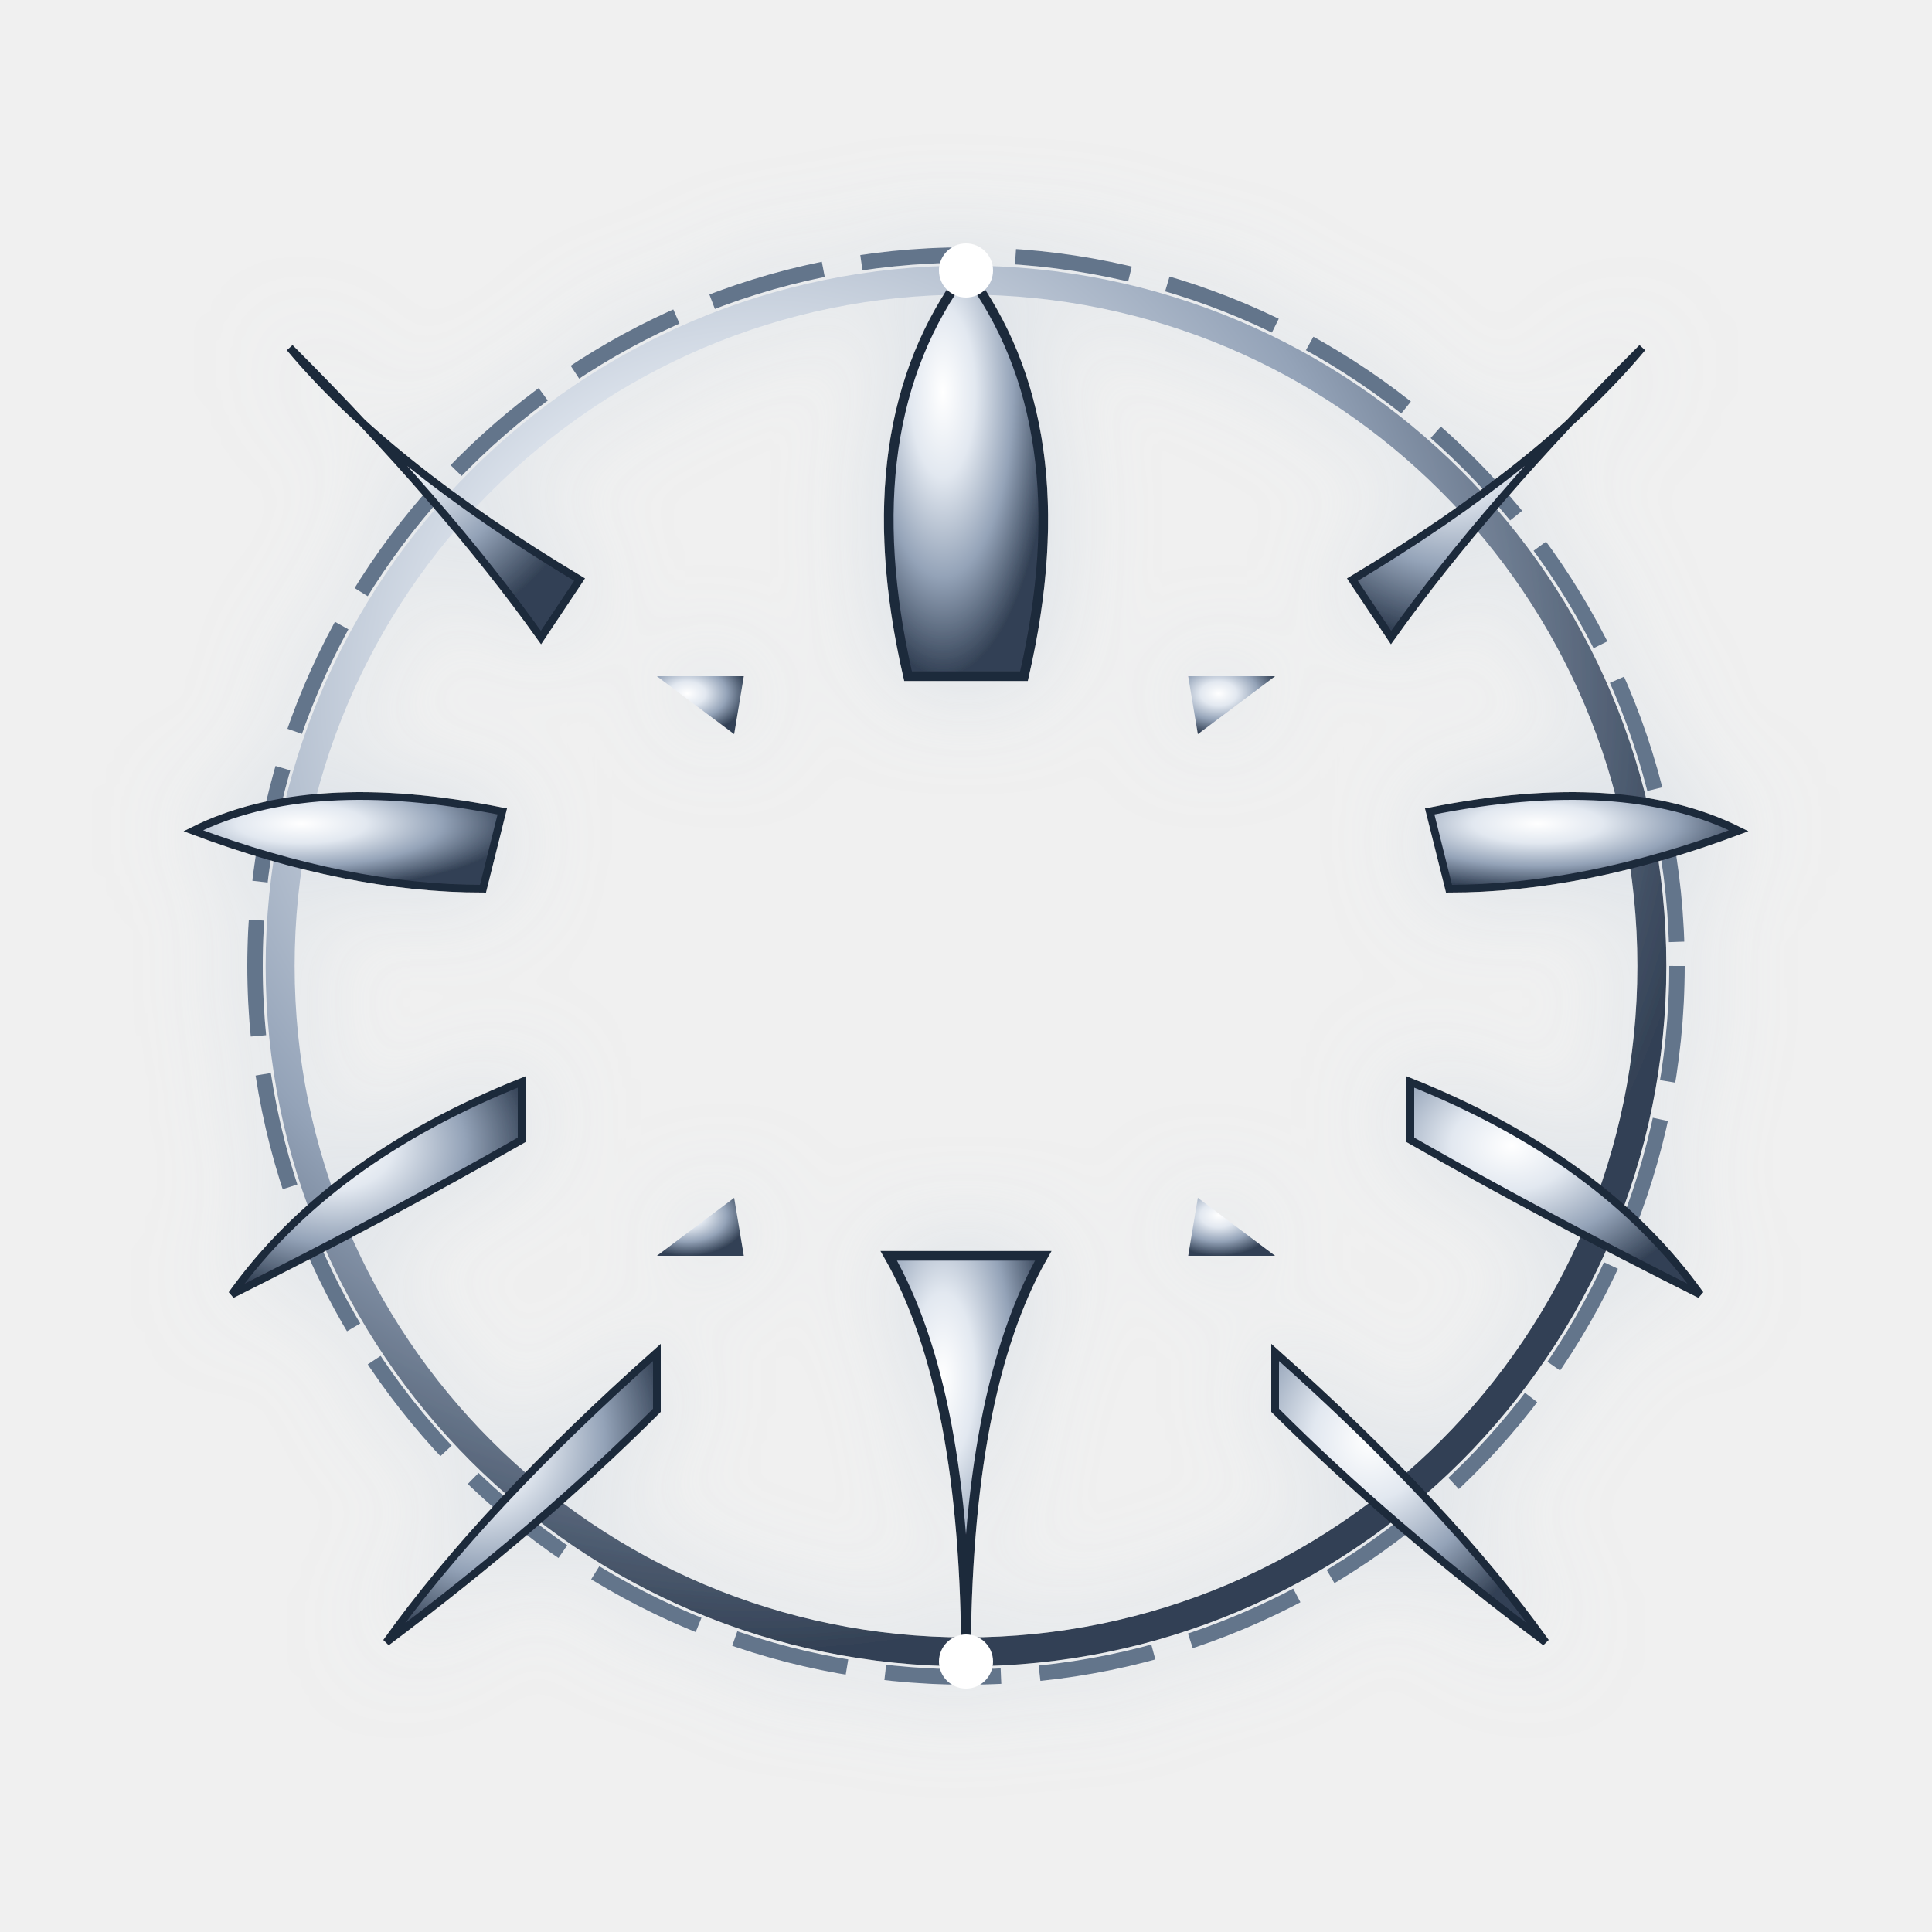
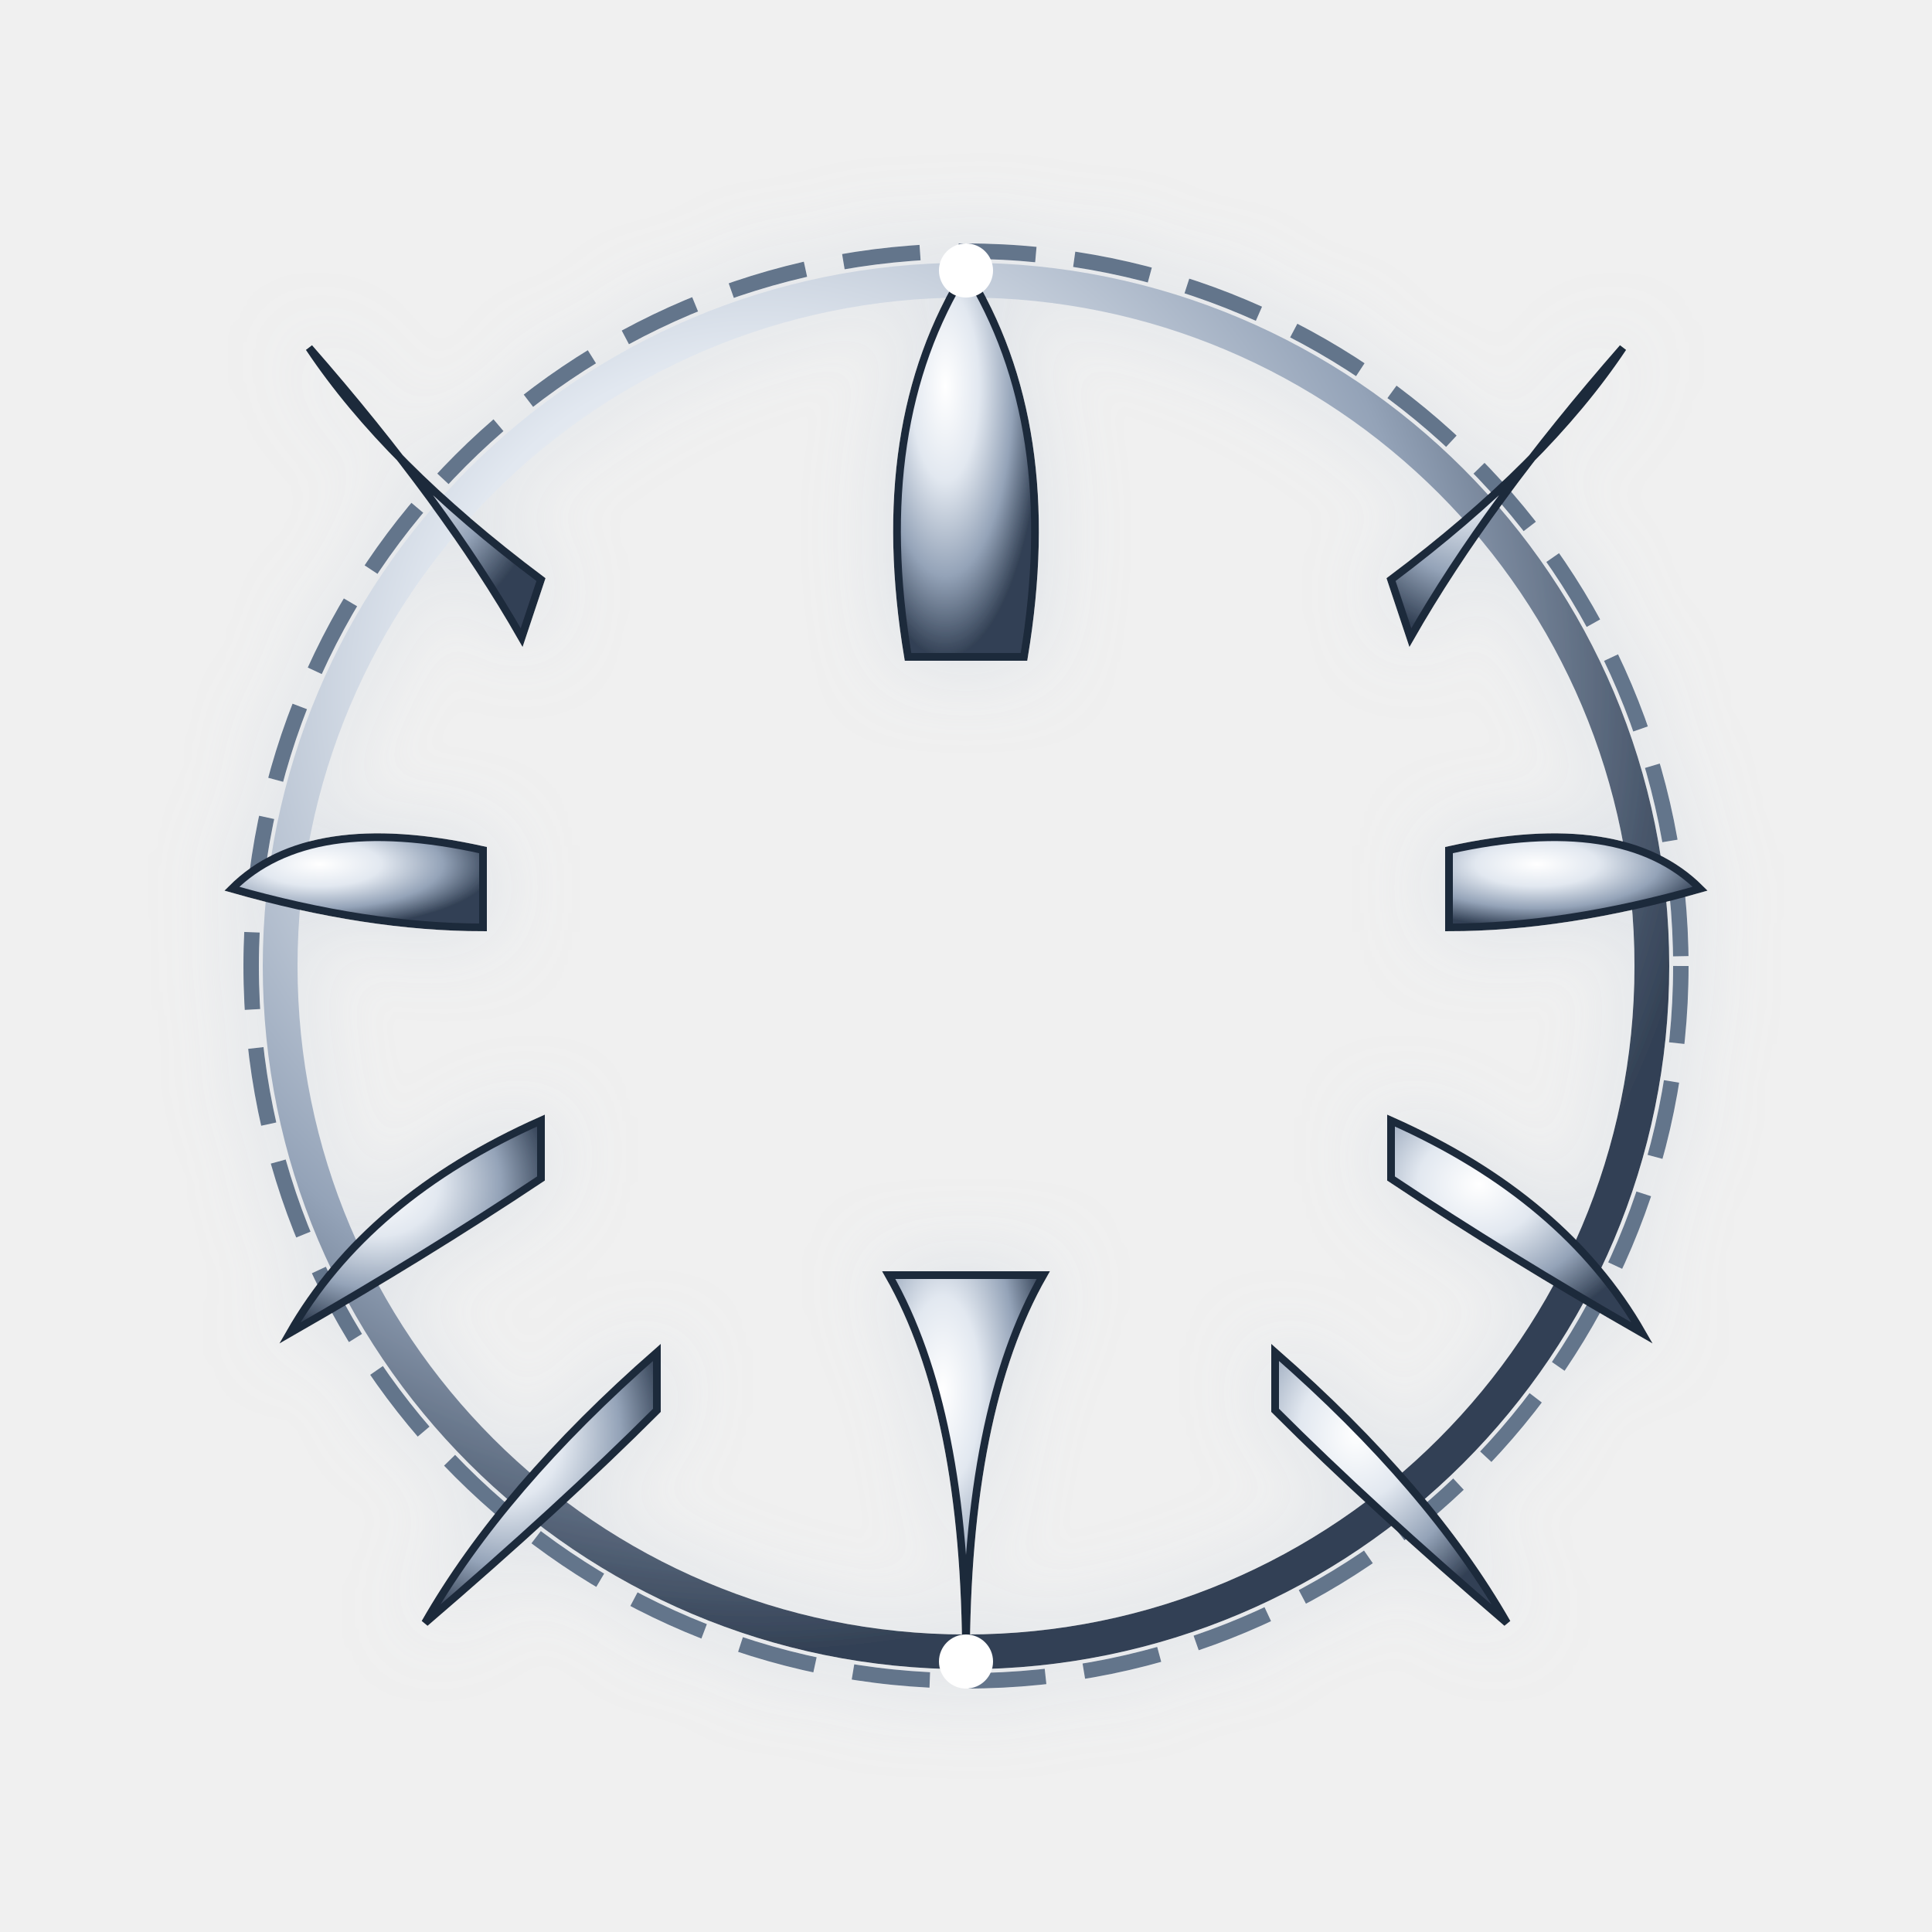
<svg xmlns="http://www.w3.org/2000/svg" viewBox="0 0 100 100" fill="none">
  <defs>
-     <radialGradient id="silverVine" cx="35%" cy="30%" r="70%">
+     <radialGradient id="silverRingGrad" cx="35%" cy="30%" r="70%">
      <stop offset="0%" stop-color="#ffffff" />
-       <stop offset="30%" stop-color="#e2e8f0" />
-       <stop offset="65%" stop-color="#94a3b8" />
+       <stop offset="35%" stop-color="#e2e8f0" />
+       <stop offset="70%" stop-color="#94a3b8" />
      <stop offset="100%" stop-color="#334155" />
    </radialGradient>
-     <filter id="silverAura" x="-25%" y="-25%" width="150%" height="150%">
-       <feDropShadow dx="0" dy="1" stdDeviation="1.5" flood-color="#000" flood-opacity="0.8" />
-       <feDropShadow dx="0" dy="0" stdDeviation="2.5" flood-color="#cbd5e1" flood-opacity="0.6" />
+     <filter id="silverCalmShadow" x="-20%" y="-20%" width="140%" height="140%">
+       <feDropShadow dx="0" dy="1.5" stdDeviation="1.5" flood-color="#000" flood-opacity="0.8" />
+       <feDropShadow dx="0" dy="0" stdDeviation="2" flood-color="#cbd5e1" flood-opacity="0.5" />
    </filter>
  </defs>
-   <g filter="url(#silverAura)">
-     <circle cx="50" cy="50" r="35.5" stroke="url(#silverVine)" stroke-width="1.5" />
-     <circle cx="50" cy="50" r="36.8" stroke="#64748b" stroke-width="0.8" stroke-dasharray="6 2" />
-     <path d="M30,30 Q20,24 15,18 Q23,26 28,33 Z" fill="url(#silverVine)" stroke="#1e293b" stroke-width="0.4" />
-     <path d="M26,42 Q16,40 10,43 Q18,46 25,46 Z" fill="url(#silverVine)" stroke="#1e293b" stroke-width="0.4" />
-     <path d="M27,56 Q17,60 12,67 Q20,63 27,59 Z" fill="url(#silverVine)" stroke="#1e293b" stroke-width="0.4" />
-     <path d="M34,70 Q25,78 20,85 Q28,79 34,73 Z" fill="url(#silverVine)" stroke="#1e293b" stroke-width="0.4" />
-     <path d="M70,30 Q80,24 85,18 Q77,26 72,33 Z" fill="url(#silverVine)" stroke="#1e293b" stroke-width="0.4" />
-     <path d="M74,42 Q84,40 90,43 Q82,46 75,46 Z" fill="url(#silverVine)" stroke="#1e293b" stroke-width="0.4" />
-     <path d="M73,56 Q83,60 88,67 Q80,63 73,59 Z" fill="url(#silverVine)" stroke="#1e293b" stroke-width="0.4" />
-     <path d="M66,70 Q75,78 80,85 Q72,79 66,73 Z" fill="url(#silverVine)" stroke="#1e293b" stroke-width="0.4" />
-     <path d="M47,35 Q44,22 50,14 Q56,22 53,35 Z" fill="url(#silverVine)" stroke="#1e293b" stroke-width="0.5" />
+   <g filter="url(#silverCalmShadow)">
+     <circle cx="50" cy="50" r="35.5" stroke="url(#silverRingGrad)" stroke-width="1.8" />
+     <circle cx="50" cy="50" r="37" stroke="#64748b" stroke-width="0.8" stroke-dasharray="4 2" />
+     <path d="M28,30 Q20,24 16,18 Q23,26 27,33 Z" fill="url(#silverRingGrad)" stroke="#1e293b" stroke-width="0.4" />
+     <path d="M25,44 Q16,42 12,46 Q19,48 25,48 Z" fill="url(#silverRingGrad)" stroke="#1e293b" stroke-width="0.4" />
+     <path d="M28,58 Q19,62 15,69 Q22,65 28,61 Z" fill="url(#silverRingGrad)" stroke="#1e293b" stroke-width="0.4" />
+     <path d="M34,70 Q26,77 22,84 Q29,78 34,73 Z" fill="url(#silverRingGrad)" stroke="#1e293b" stroke-width="0.4" />
+     <path d="M72,30 Q80,24 84,18 Q77,26 73,33 Z" fill="url(#silverRingGrad)" stroke="#1e293b" stroke-width="0.4" />
+     <path d="M75,44 Q84,42 88,46 Q81,48 75,48 Z" fill="url(#silverRingGrad)" stroke="#1e293b" stroke-width="0.4" />
+     <path d="M72,58 Q81,62 85,69 Q78,65 72,61 Z" fill="url(#silverRingGrad)" stroke="#1e293b" stroke-width="0.4" />
+     <path d="M66,70 Q74,77 78,84 Q71,78 66,73 Z" fill="url(#silverRingGrad)" stroke="#1e293b" stroke-width="0.4" />
+     <path d="M47,34 Q45,22 50,14 Q55,22 53,34 Z" fill="url(#silverRingGrad)" stroke="#1e293b" stroke-width="0.4" />
    <circle cx="50" cy="14" r="1.4" fill="#ffffff" />
-     <path d="M46,65 Q50,72 50,86 Q50,72 54,65 Z" fill="url(#silverVine)" stroke="#1e293b" stroke-width="0.5" />
+     <path d="M46,66 Q50,73 50,86 Q50,73 54,66 Z" fill="url(#silverRingGrad)" stroke="#1e293b" stroke-width="0.4" />
    <circle cx="50" cy="86" r="1.4" fill="#ffffff" />
-     <path d="M38,38 L34,35 L38.5,35 Z" fill="url(#silverVine)" />
-     <path d="M62,38 L66,35 L61.5,35 Z" fill="url(#silverVine)" />
-     <path d="M38,62 L34,65 L38.5,65 Z" fill="url(#silverVine)" />
-     <path d="M62,62 L66,65 L61.5,65 Z" fill="url(#silverVine)" />
+     <g transform="translate(50, 14)">
+       <path d="M0,-4 L1,-1 L4,0 L1,1 L0,4 L-1,1 L-4,0 L-1,-1 Z" fill="#ffffff" opacity="0">
+         <animate attributeName="opacity" values="0; 0; 1; 0; 0" keyTimes="0; 0.45; 0.48; 0.52; 1" dur="8s" repeatCount="indefinite" />
+         <animateTransform attributeName="transform" type="scale" values="0.5; 0.5; 1.5; 0.5; 0.5" keyTimes="0; 0.45; 0.48; 0.52; 1" dur="8s" repeatCount="indefinite" />
+       </path>
+     </g>
  </g>
</svg>
